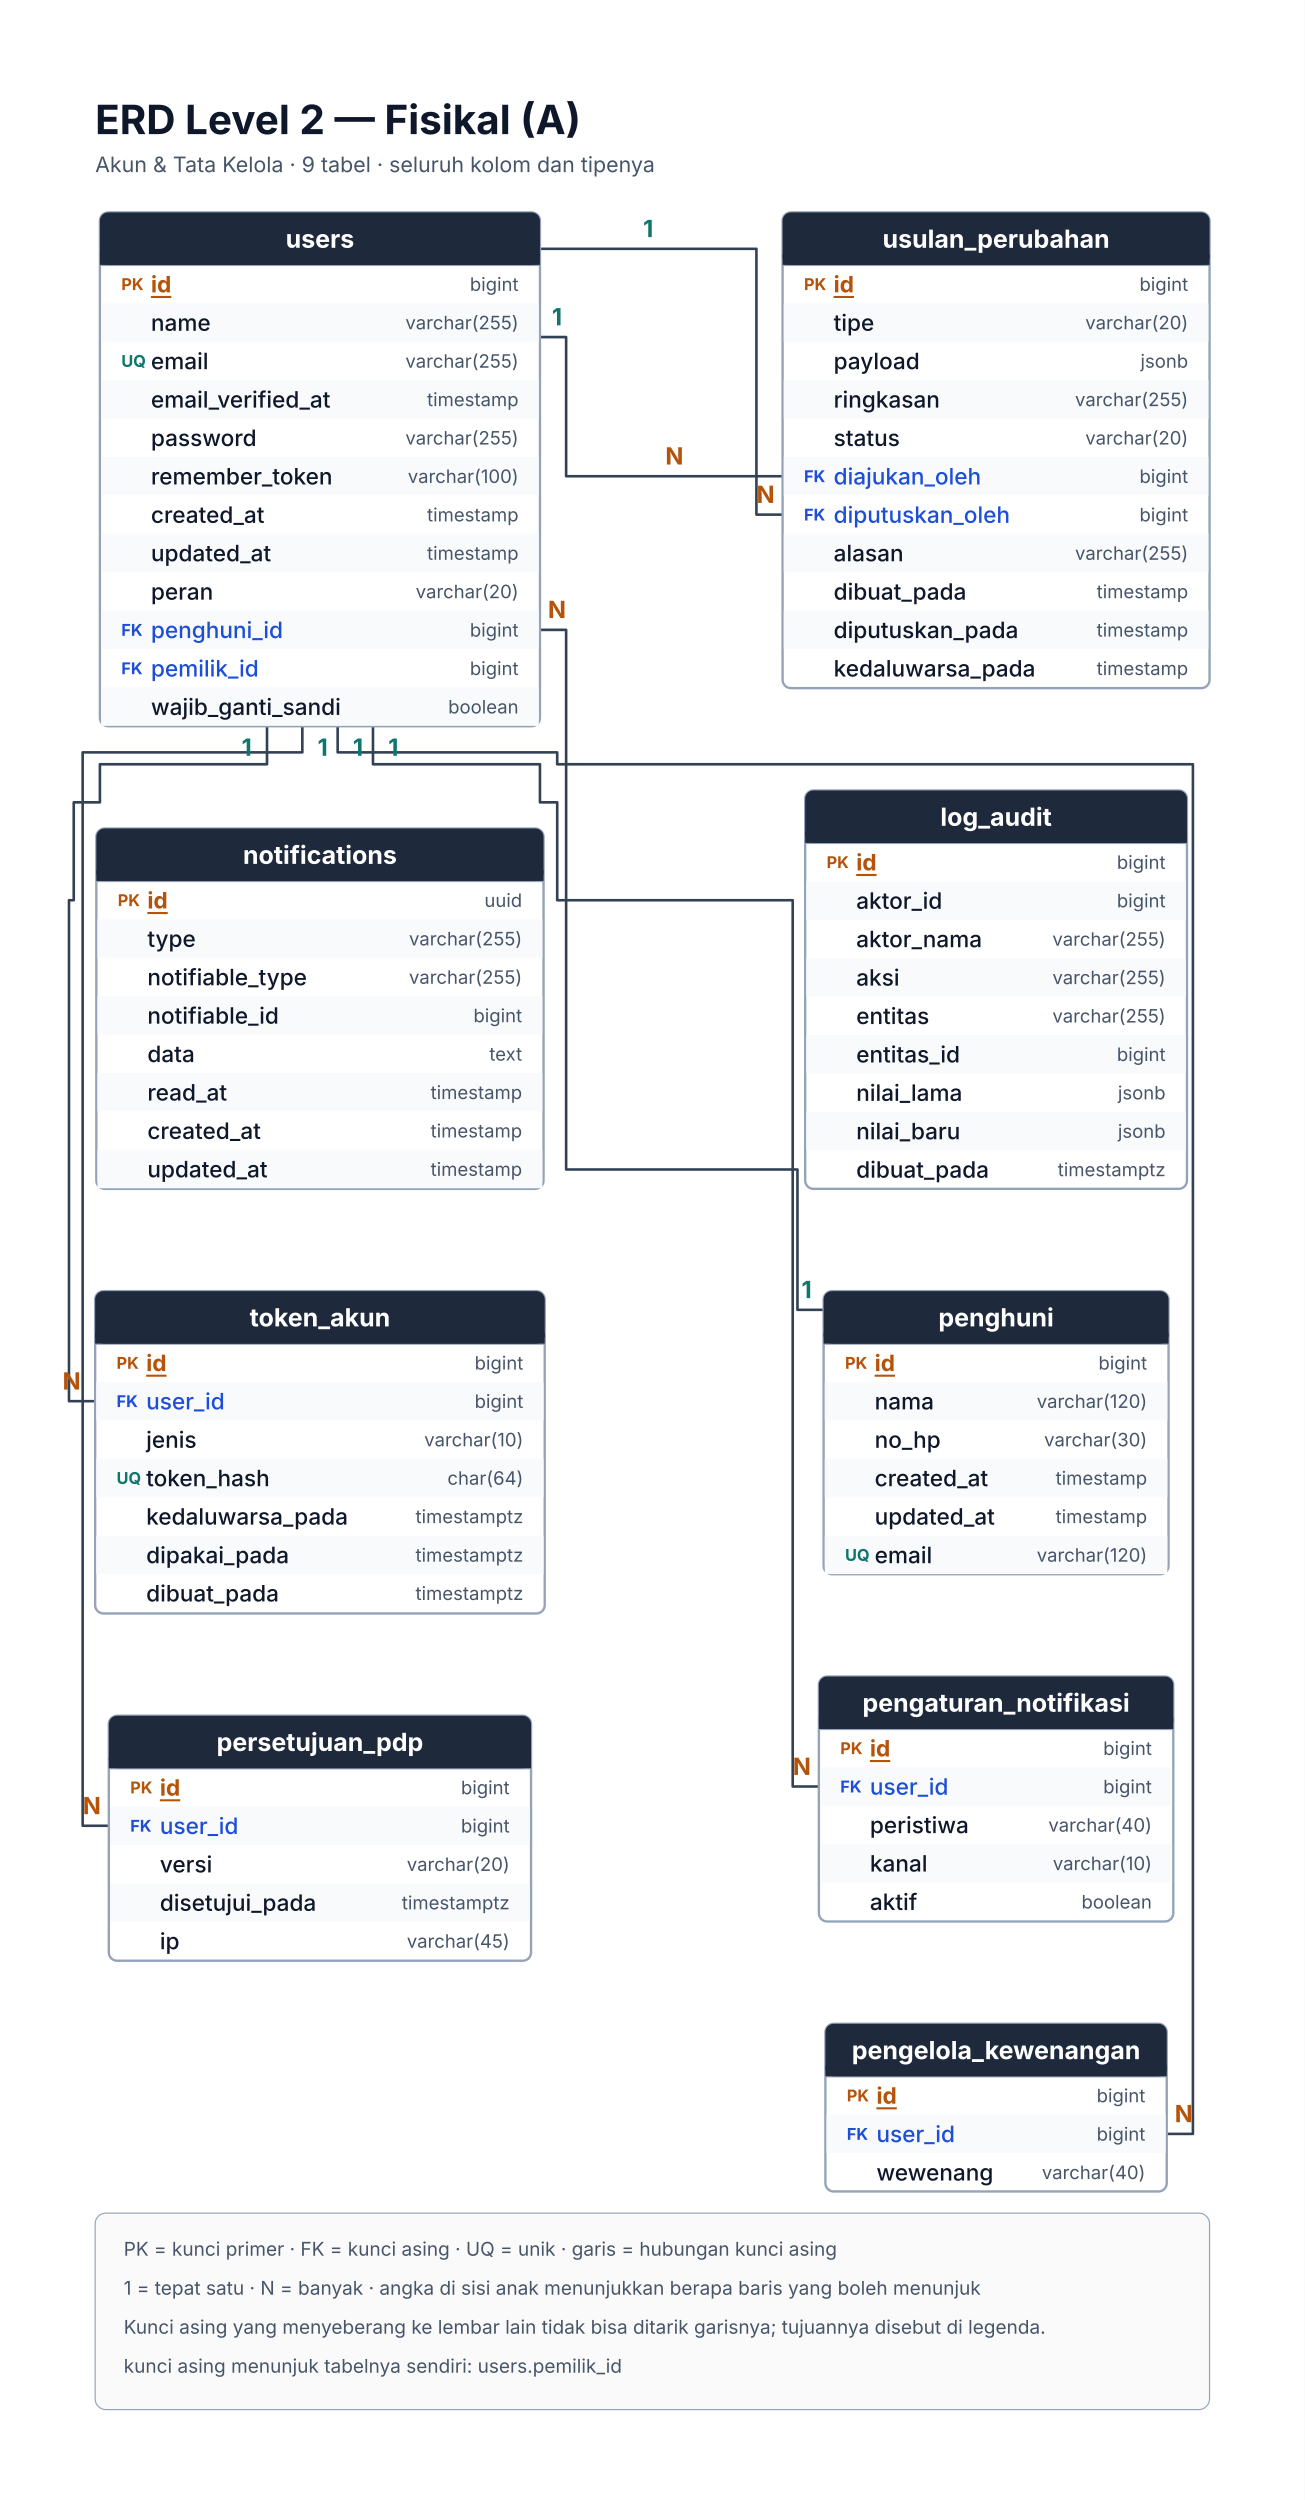
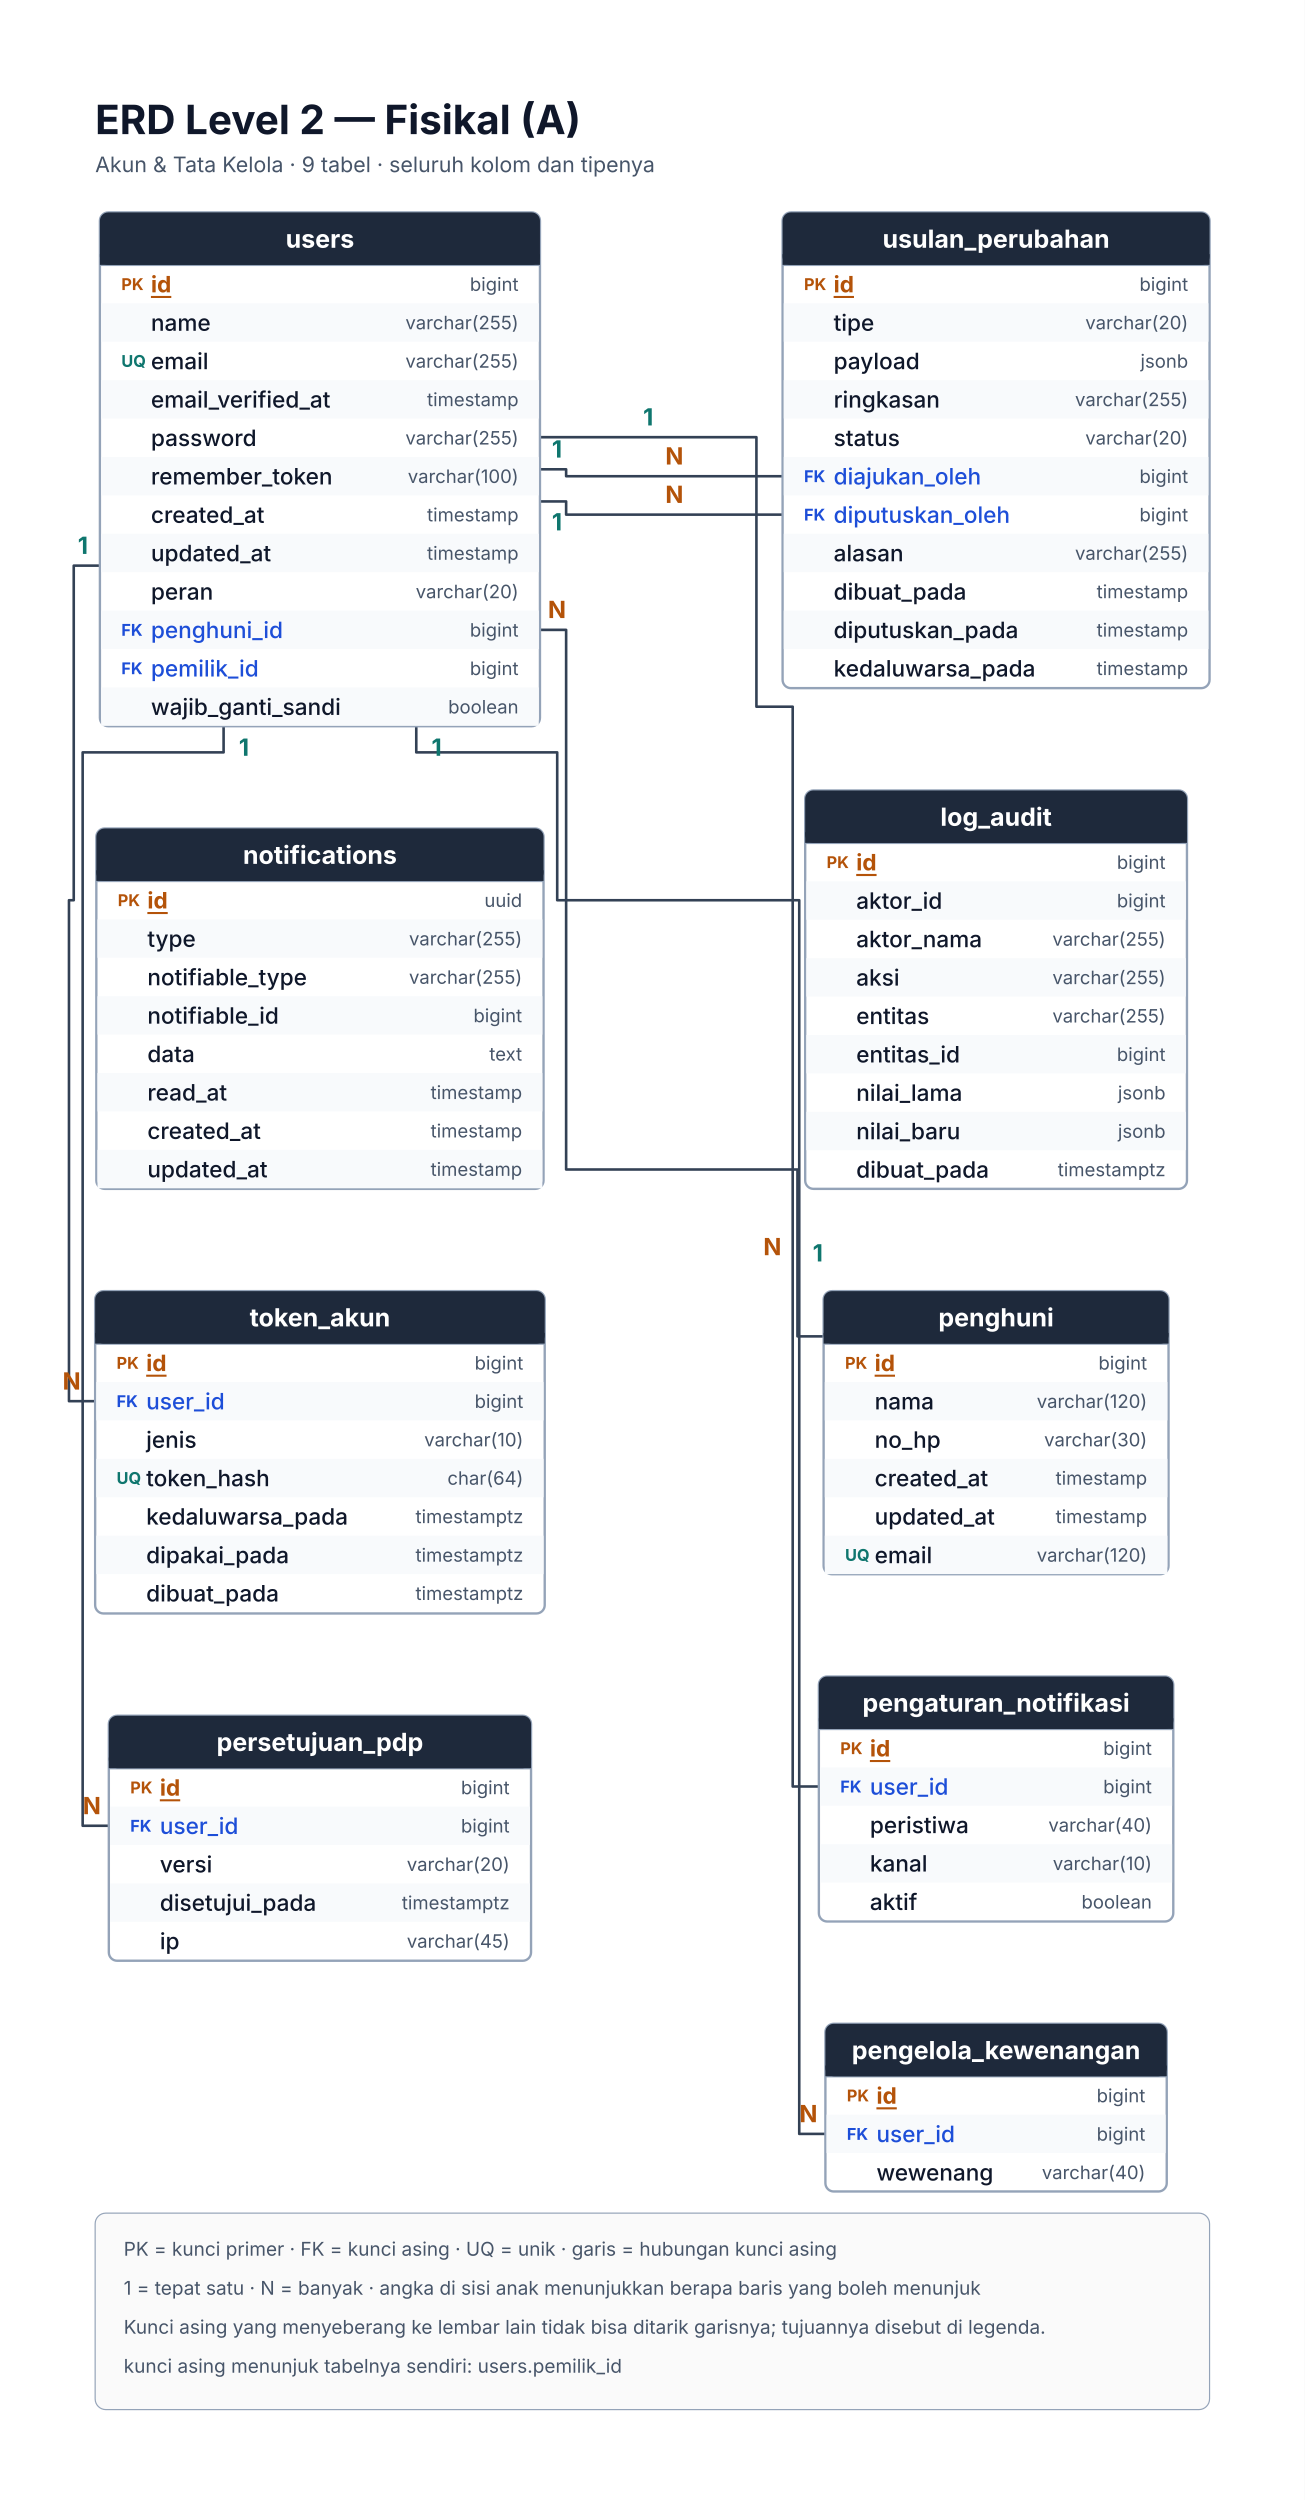
<svg xmlns="http://www.w3.org/2000/svg" width="1097" height="2102" viewBox="0 0 1097 2102" font-family="'Segoe UI', 'Inter', 'Helvetica Neue', Arial, sans-serif">
  <rect width="1097" height="2102" fill="#ffffff" />
  <text x="80" y="100.4" text-anchor="start" dominant-baseline="central" font-size="34" font-weight="700" fill="#0f172a">ERD Level 2 — Fisikal (A)</text>
  <text x="80" y="138.2" text-anchor="start" dominant-baseline="central" font-size="18" font-weight="400" fill="#475569">Akun &amp; Tata Kelola · 9 tabel · seluruh kolom dan tipenya</text>
-   <path d="M 454 529.6 L 476 529.6 L 476 983.3 L 670.5 983.3 L 670.5 1101.3 L 692.5 1101.3" fill="none" stroke="#334155" stroke-width="2.2" stroke-linejoin="round" stroke-linecap="round" />
-   <path d="M 981 1794.2 L 1003 1794.2 L 1003 642.6 L 468.5 642.6 L 468.5 632.6 L 313.6 632.6 L 313.6 610.6" fill="none" stroke="#334155" stroke-width="2.2" stroke-linejoin="round" stroke-linecap="round" />
-   <path d="M 688.5 1502.1 L 666.5 1502.1 L 666.5 756.9 L 468.5 756.9 L 468.5 674.6 L 454 674.6 L 454 642.6 L 313.6 642.6 L 313.6 632.6 L 283.9 632.6 L 283.9 610.6" fill="none" stroke="#334155" stroke-width="2.2" stroke-linejoin="round" stroke-linecap="round" />
-   <path d="M 91.5 1535.1 L 69.5 1535.1 L 69.5 632.6 L 224.5 632.6 L 224.5 610.6" fill="none" stroke="#334155" stroke-width="2.2" stroke-linejoin="round" stroke-linecap="round" />
-   <path d="M 80 1178.1 L 58 1178.1 L 58 756.9 L 62 756.9 L 62 674.6 L 84 674.6 L 84 642.6 L 224.5 642.6 L 224.5 632.6 L 254.2 632.6 L 254.2 610.6" fill="none" stroke="#334155" stroke-width="2.2" stroke-linejoin="round" stroke-linecap="round" />
-   <path d="M 658 400.4 L 476 400.4 L 476 283.4 L 454 283.4" fill="none" stroke="#334155" stroke-width="2.2" stroke-linejoin="round" stroke-linecap="round" />
-   <path d="M 658 432.7 L 636 432.7 L 636 209.2 L 454 209.2" fill="none" stroke="#334155" stroke-width="2.2" stroke-linejoin="round" stroke-linecap="round" />
+   <path d="M 454 529.6 L 476 529.6 L 476 983.3 L 670.5 983.3 L 670.5 1123.6 L 692.5 1123.6" fill="none" stroke="#334155" stroke-width="2.2" stroke-linejoin="round" stroke-linecap="round" />
+   <path d="M 694 1794.2 L 672 1794.2 L 672 756.9 L 468.5 756.9 L 468.5 632.6 L 350 632.6 L 350 610.6" fill="none" stroke="#334155" stroke-width="2.2" stroke-linejoin="round" stroke-linecap="round" />
+   <path d="M 688.5 1502.1 L 666.5 1502.1 L 666.5 594.2 L 636 594.2 L 636 367.6 L 454 367.6" fill="none" stroke="#334155" stroke-width="2.2" stroke-linejoin="round" stroke-linecap="round" />
+   <path d="M 91.5 1535.1 L 69.5 1535.1 L 69.5 632.6 L 188 632.6 L 188 610.6" fill="none" stroke="#334155" stroke-width="2.2" stroke-linejoin="round" stroke-linecap="round" />
+   <path d="M 80 1178.1 L 58 1178.1 L 58 756.9 L 62 756.9 L 62 475.6 L 84 475.6" fill="none" stroke="#334155" stroke-width="2.2" stroke-linejoin="round" stroke-linecap="round" />
+   <path d="M 658 400.4 L 476 400.4 L 476 394.6 L 454 394.6" fill="none" stroke="#334155" stroke-width="2.2" stroke-linejoin="round" stroke-linecap="round" />
+   <path d="M 658 432.7 L 476 432.7 L 476 421.6 L 454 421.6" fill="none" stroke="#334155" stroke-width="2.2" stroke-linejoin="round" stroke-linecap="round" />
  <rect x="84" y="178.6" width="370" height="432" rx="7" fill="#ffffff" stroke="#94a3b8" stroke-width="2" />
  <path d="M 84 222.7 L 454 222.7" stroke="#94a3b8" stroke-width="2" />
  <rect x="84" y="178.6" width="370" height="44.1" rx="7" fill="#1e293b" />
  <rect x="84" y="213.7" width="370" height="9" fill="#1e293b" />
  <text x="269" y="200.7" text-anchor="middle" dominant-baseline="central" font-size="21" font-weight="700" fill="#ffffff">users</text>
  <text x="102" y="238.9" text-anchor="start" dominant-baseline="central" font-size="13.68" font-weight="700" fill="#b45309">PK</text>
  <text x="126.9" y="238.9" text-anchor="start" dominant-baseline="central" font-size="19" font-weight="700" text-decoration="underline" fill="#b45309">id</text>
  <text x="436" y="238.9" text-anchor="end" dominant-baseline="central" font-size="15.58" font-weight="400" fill="#475569">bigint</text>
  <rect x="85" y="255" width="368" height="32.3" fill="#f8fafc" />
  <text x="126.9" y="271.2" text-anchor="start" dominant-baseline="central" font-size="19" font-weight="500" fill="#0f172a">name</text>
  <text x="436" y="271.2" text-anchor="end" dominant-baseline="central" font-size="15.58" font-weight="400" fill="#475569">varchar(255)</text>
  <text x="102" y="303.5" text-anchor="start" dominant-baseline="central" font-size="13.68" font-weight="700" fill="#0f766e">UQ</text>
  <text x="126.9" y="303.5" text-anchor="start" dominant-baseline="central" font-size="19" font-weight="500" fill="#0f172a">email</text>
  <text x="436" y="303.5" text-anchor="end" dominant-baseline="central" font-size="15.58" font-weight="400" fill="#475569">varchar(255)</text>
  <rect x="85" y="319.6" width="368" height="32.3" fill="#f8fafc" />
  <text x="126.9" y="335.8" text-anchor="start" dominant-baseline="central" font-size="19" font-weight="500" fill="#0f172a">email_verified_at</text>
  <text x="436" y="335.8" text-anchor="end" dominant-baseline="central" font-size="15.58" font-weight="400" fill="#475569">timestamp</text>
  <text x="126.9" y="368.1" text-anchor="start" dominant-baseline="central" font-size="19" font-weight="500" fill="#0f172a">password</text>
  <text x="436" y="368.1" text-anchor="end" dominant-baseline="central" font-size="15.58" font-weight="400" fill="#475569">varchar(255)</text>
  <rect x="85" y="384.2" width="368" height="32.3" fill="#f8fafc" />
  <text x="126.9" y="400.4" text-anchor="start" dominant-baseline="central" font-size="19" font-weight="500" fill="#0f172a">remember_token</text>
  <text x="436" y="400.4" text-anchor="end" dominant-baseline="central" font-size="15.58" font-weight="400" fill="#475569">varchar(100)</text>
  <text x="126.9" y="432.7" text-anchor="start" dominant-baseline="central" font-size="19" font-weight="500" fill="#0f172a">created_at</text>
  <text x="436" y="432.7" text-anchor="end" dominant-baseline="central" font-size="15.58" font-weight="400" fill="#475569">timestamp</text>
  <rect x="85" y="448.8" width="368" height="32.3" fill="#f8fafc" />
  <text x="126.9" y="465" text-anchor="start" dominant-baseline="central" font-size="19" font-weight="500" fill="#0f172a">updated_at</text>
  <text x="436" y="465" text-anchor="end" dominant-baseline="central" font-size="15.58" font-weight="400" fill="#475569">timestamp</text>
  <text x="126.9" y="497.3" text-anchor="start" dominant-baseline="central" font-size="19" font-weight="500" fill="#0f172a">peran</text>
  <text x="436" y="497.3" text-anchor="end" dominant-baseline="central" font-size="15.58" font-weight="400" fill="#475569">varchar(20)</text>
  <rect x="85" y="513.4" width="368" height="32.3" fill="#f8fafc" />
  <text x="102" y="529.6" text-anchor="start" dominant-baseline="central" font-size="13.68" font-weight="700" fill="#1d4ed8">FK</text>
  <text x="126.9" y="529.6" text-anchor="start" dominant-baseline="central" font-size="19" font-weight="500" fill="#1d4ed8">penghuni_id</text>
  <text x="436" y="529.6" text-anchor="end" dominant-baseline="central" font-size="15.58" font-weight="400" fill="#475569">bigint</text>
  <text x="102" y="561.9" text-anchor="start" dominant-baseline="central" font-size="13.68" font-weight="700" fill="#1d4ed8">FK</text>
  <text x="126.9" y="561.9" text-anchor="start" dominant-baseline="central" font-size="19" font-weight="500" fill="#1d4ed8">pemilik_id</text>
  <text x="436" y="561.9" text-anchor="end" dominant-baseline="central" font-size="15.58" font-weight="400" fill="#475569">bigint</text>
  <rect x="85" y="578" width="368" height="32.3" fill="#f8fafc" />
  <text x="126.9" y="594.2" text-anchor="start" dominant-baseline="central" font-size="19" font-weight="500" fill="#0f172a">wajib_ganti_sandi</text>
  <text x="436" y="594.2" text-anchor="end" dominant-baseline="central" font-size="15.58" font-weight="400" fill="#475569">boolean</text>
  <rect x="692.5" y="1085.6" width="290" height="238" rx="7" fill="#ffffff" stroke="#94a3b8" stroke-width="2" />
  <path d="M 692.5 1129.7 L 982.5 1129.7" stroke="#94a3b8" stroke-width="2" />
  <rect x="692.5" y="1085.6" width="290" height="44.1" rx="7" fill="#1e293b" />
  <rect x="692.5" y="1120.7" width="290" height="9" fill="#1e293b" />
  <text x="837.5" y="1107.6" text-anchor="middle" dominant-baseline="central" font-size="21" font-weight="700" fill="#ffffff">penghuni</text>
  <text x="710.5" y="1145.9" text-anchor="start" dominant-baseline="central" font-size="13.68" font-weight="700" fill="#b45309">PK</text>
  <text x="735.4" y="1145.9" text-anchor="start" dominant-baseline="central" font-size="19" font-weight="700" text-decoration="underline" fill="#b45309">id</text>
  <text x="964.5" y="1145.9" text-anchor="end" dominant-baseline="central" font-size="15.58" font-weight="400" fill="#475569">bigint</text>
  <rect x="693.5" y="1162" width="288" height="32.3" fill="#f8fafc" />
  <text x="735.4" y="1178.1" text-anchor="start" dominant-baseline="central" font-size="19" font-weight="500" fill="#0f172a">nama</text>
  <text x="964.5" y="1178.1" text-anchor="end" dominant-baseline="central" font-size="15.58" font-weight="400" fill="#475569">varchar(120)</text>
  <text x="735.4" y="1210.4" text-anchor="start" dominant-baseline="central" font-size="19" font-weight="500" fill="#0f172a">no_hp</text>
  <text x="964.5" y="1210.4" text-anchor="end" dominant-baseline="central" font-size="15.58" font-weight="400" fill="#475569">varchar(30)</text>
  <rect x="693.5" y="1226.6" width="288" height="32.3" fill="#f8fafc" />
  <text x="735.4" y="1242.7" text-anchor="start" dominant-baseline="central" font-size="19" font-weight="500" fill="#0f172a">created_at</text>
  <text x="964.5" y="1242.7" text-anchor="end" dominant-baseline="central" font-size="15.58" font-weight="400" fill="#475569">timestamp</text>
  <text x="735.4" y="1275" text-anchor="start" dominant-baseline="central" font-size="19" font-weight="500" fill="#0f172a">updated_at</text>
  <text x="964.5" y="1275" text-anchor="end" dominant-baseline="central" font-size="15.58" font-weight="400" fill="#475569">timestamp</text>
  <rect x="693.5" y="1291.2" width="288" height="32.3" fill="#f8fafc" />
  <text x="710.5" y="1307.4" text-anchor="start" dominant-baseline="central" font-size="13.68" font-weight="700" fill="#0f766e">UQ</text>
  <text x="735.4" y="1307.4" text-anchor="start" dominant-baseline="central" font-size="19" font-weight="500" fill="#0f172a">email</text>
  <text x="964.5" y="1307.4" text-anchor="end" dominant-baseline="central" font-size="15.58" font-weight="400" fill="#475569">varchar(120)</text>
  <rect x="694" y="1701.6" width="287" height="141" rx="7" fill="#ffffff" stroke="#94a3b8" stroke-width="2" />
  <path d="M 694 1745.7 L 981 1745.7" stroke="#94a3b8" stroke-width="2" />
  <rect x="694" y="1701.6" width="287" height="44.1" rx="7" fill="#1e293b" />
  <rect x="694" y="1736.7" width="287" height="9" fill="#1e293b" />
  <text x="837.5" y="1723.7" text-anchor="middle" dominant-baseline="central" font-size="21" font-weight="700" fill="#ffffff">pengelola_kewenangan</text>
  <text x="712" y="1761.9" text-anchor="start" dominant-baseline="central" font-size="13.68" font-weight="700" fill="#b45309">PK</text>
  <text x="736.9" y="1761.9" text-anchor="start" dominant-baseline="central" font-size="19" font-weight="700" text-decoration="underline" fill="#b45309">id</text>
  <text x="963" y="1761.9" text-anchor="end" dominant-baseline="central" font-size="15.58" font-weight="400" fill="#475569">bigint</text>
  <rect x="695" y="1778" width="285" height="32.3" fill="#f8fafc" />
  <text x="712" y="1794.2" text-anchor="start" dominant-baseline="central" font-size="13.68" font-weight="700" fill="#1d4ed8">FK</text>
  <text x="736.9" y="1794.2" text-anchor="start" dominant-baseline="central" font-size="19" font-weight="500" fill="#1d4ed8">user_id</text>
  <text x="963" y="1794.2" text-anchor="end" dominant-baseline="central" font-size="15.58" font-weight="400" fill="#475569">bigint</text>
  <text x="736.9" y="1826.5" text-anchor="start" dominant-baseline="central" font-size="19" font-weight="500" fill="#0f172a">wewenang</text>
  <text x="963" y="1826.5" text-anchor="end" dominant-baseline="central" font-size="15.58" font-weight="400" fill="#475569">varchar(40)</text>
  <rect x="688.5" y="1409.6" width="298" height="206" rx="7" fill="#ffffff" stroke="#94a3b8" stroke-width="2" />
  <path d="M 688.5 1453.7 L 986.5 1453.7" stroke="#94a3b8" stroke-width="2" />
  <rect x="688.5" y="1409.6" width="298" height="44.1" rx="7" fill="#1e293b" />
  <rect x="688.5" y="1444.7" width="298" height="9" fill="#1e293b" />
  <text x="837.5" y="1431.6" text-anchor="middle" dominant-baseline="central" font-size="21" font-weight="700" fill="#ffffff">pengaturan_notifikasi</text>
  <text x="706.5" y="1469.9" text-anchor="start" dominant-baseline="central" font-size="13.68" font-weight="700" fill="#b45309">PK</text>
  <text x="731.4" y="1469.9" text-anchor="start" dominant-baseline="central" font-size="19" font-weight="700" text-decoration="underline" fill="#b45309">id</text>
  <text x="968.5" y="1469.9" text-anchor="end" dominant-baseline="central" font-size="15.58" font-weight="400" fill="#475569">bigint</text>
  <rect x="689.5" y="1486" width="296" height="32.3" fill="#f8fafc" />
  <text x="706.5" y="1502.1" text-anchor="start" dominant-baseline="central" font-size="13.68" font-weight="700" fill="#1d4ed8">FK</text>
  <text x="731.4" y="1502.1" text-anchor="start" dominant-baseline="central" font-size="19" font-weight="500" fill="#1d4ed8">user_id</text>
  <text x="968.5" y="1502.1" text-anchor="end" dominant-baseline="central" font-size="15.58" font-weight="400" fill="#475569">bigint</text>
  <text x="731.4" y="1534.4" text-anchor="start" dominant-baseline="central" font-size="19" font-weight="500" fill="#0f172a">peristiwa</text>
  <text x="968.5" y="1534.4" text-anchor="end" dominant-baseline="central" font-size="15.58" font-weight="400" fill="#475569">varchar(40)</text>
  <rect x="689.5" y="1550.6" width="296" height="32.3" fill="#f8fafc" />
  <text x="731.4" y="1566.7" text-anchor="start" dominant-baseline="central" font-size="19" font-weight="500" fill="#0f172a">kanal</text>
  <text x="968.5" y="1566.7" text-anchor="end" dominant-baseline="central" font-size="15.58" font-weight="400" fill="#475569">varchar(10)</text>
  <text x="731.4" y="1599" text-anchor="start" dominant-baseline="central" font-size="19" font-weight="500" fill="#0f172a">aktif</text>
  <text x="968.5" y="1599" text-anchor="end" dominant-baseline="central" font-size="15.58" font-weight="400" fill="#475569">boolean</text>
  <rect x="91.5" y="1442.6" width="355" height="206" rx="7" fill="#ffffff" stroke="#94a3b8" stroke-width="2" />
  <path d="M 91.5 1486.7 L 446.5 1486.7" stroke="#94a3b8" stroke-width="2" />
  <rect x="91.5" y="1442.6" width="355" height="44.1" rx="7" fill="#1e293b" />
  <rect x="91.5" y="1477.7" width="355" height="9" fill="#1e293b" />
  <text x="269" y="1464.6" text-anchor="middle" dominant-baseline="central" font-size="21" font-weight="700" fill="#ffffff">persetujuan_pdp</text>
  <text x="109.5" y="1502.9" text-anchor="start" dominant-baseline="central" font-size="13.68" font-weight="700" fill="#b45309">PK</text>
  <text x="134.4" y="1502.9" text-anchor="start" dominant-baseline="central" font-size="19" font-weight="700" text-decoration="underline" fill="#b45309">id</text>
  <text x="428.5" y="1502.9" text-anchor="end" dominant-baseline="central" font-size="15.58" font-weight="400" fill="#475569">bigint</text>
  <rect x="92.5" y="1519" width="353" height="32.3" fill="#f8fafc" />
  <text x="109.5" y="1535.1" text-anchor="start" dominant-baseline="central" font-size="13.68" font-weight="700" fill="#1d4ed8">FK</text>
  <text x="134.4" y="1535.1" text-anchor="start" dominant-baseline="central" font-size="19" font-weight="500" fill="#1d4ed8">user_id</text>
  <text x="428.5" y="1535.1" text-anchor="end" dominant-baseline="central" font-size="15.58" font-weight="400" fill="#475569">bigint</text>
  <text x="134.4" y="1567.4" text-anchor="start" dominant-baseline="central" font-size="19" font-weight="500" fill="#0f172a">versi</text>
  <text x="428.5" y="1567.4" text-anchor="end" dominant-baseline="central" font-size="15.58" font-weight="400" fill="#475569">varchar(20)</text>
  <rect x="92.5" y="1583.6" width="353" height="32.3" fill="#f8fafc" />
  <text x="134.4" y="1599.7" text-anchor="start" dominant-baseline="central" font-size="19" font-weight="500" fill="#0f172a">disetujui_pada</text>
  <text x="428.5" y="1599.7" text-anchor="end" dominant-baseline="central" font-size="15.58" font-weight="400" fill="#475569">timestamptz</text>
  <text x="134.4" y="1632" text-anchor="start" dominant-baseline="central" font-size="19" font-weight="500" fill="#0f172a">ip</text>
  <text x="428.5" y="1632" text-anchor="end" dominant-baseline="central" font-size="15.58" font-weight="400" fill="#475569">varchar(45)</text>
  <rect x="80" y="1085.6" width="378" height="271" rx="7" fill="#ffffff" stroke="#94a3b8" stroke-width="2" />
  <path d="M 80 1129.7 L 458 1129.7" stroke="#94a3b8" stroke-width="2" />
  <rect x="80" y="1085.6" width="378" height="44.1" rx="7" fill="#1e293b" />
  <rect x="80" y="1120.7" width="378" height="9" fill="#1e293b" />
  <text x="269" y="1107.6" text-anchor="middle" dominant-baseline="central" font-size="21" font-weight="700" fill="#ffffff">token_akun</text>
  <text x="98" y="1145.9" text-anchor="start" dominant-baseline="central" font-size="13.68" font-weight="700" fill="#b45309">PK</text>
  <text x="122.9" y="1145.9" text-anchor="start" dominant-baseline="central" font-size="19" font-weight="700" text-decoration="underline" fill="#b45309">id</text>
  <text x="440" y="1145.9" text-anchor="end" dominant-baseline="central" font-size="15.58" font-weight="400" fill="#475569">bigint</text>
  <rect x="81" y="1162" width="376" height="32.3" fill="#f8fafc" />
  <text x="98" y="1178.1" text-anchor="start" dominant-baseline="central" font-size="13.68" font-weight="700" fill="#1d4ed8">FK</text>
  <text x="122.9" y="1178.1" text-anchor="start" dominant-baseline="central" font-size="19" font-weight="500" fill="#1d4ed8">user_id</text>
  <text x="440" y="1178.1" text-anchor="end" dominant-baseline="central" font-size="15.58" font-weight="400" fill="#475569">bigint</text>
  <text x="122.9" y="1210.4" text-anchor="start" dominant-baseline="central" font-size="19" font-weight="500" fill="#0f172a">jenis</text>
  <text x="440" y="1210.4" text-anchor="end" dominant-baseline="central" font-size="15.58" font-weight="400" fill="#475569">varchar(10)</text>
  <rect x="81" y="1226.6" width="376" height="32.3" fill="#f8fafc" />
  <text x="98" y="1242.7" text-anchor="start" dominant-baseline="central" font-size="13.68" font-weight="700" fill="#0f766e">UQ</text>
  <text x="122.9" y="1242.7" text-anchor="start" dominant-baseline="central" font-size="19" font-weight="500" fill="#0f172a">token_hash</text>
  <text x="440" y="1242.7" text-anchor="end" dominant-baseline="central" font-size="15.58" font-weight="400" fill="#475569">char(64)</text>
  <text x="122.9" y="1275" text-anchor="start" dominant-baseline="central" font-size="19" font-weight="500" fill="#0f172a">kedaluwarsa_pada</text>
  <text x="440" y="1275" text-anchor="end" dominant-baseline="central" font-size="15.58" font-weight="400" fill="#475569">timestamptz</text>
  <rect x="81" y="1291.2" width="376" height="32.3" fill="#f8fafc" />
  <text x="122.9" y="1307.4" text-anchor="start" dominant-baseline="central" font-size="19" font-weight="500" fill="#0f172a">dipakai_pada</text>
  <text x="440" y="1307.4" text-anchor="end" dominant-baseline="central" font-size="15.58" font-weight="400" fill="#475569">timestamptz</text>
  <text x="122.9" y="1339.6" text-anchor="start" dominant-baseline="central" font-size="19" font-weight="500" fill="#0f172a">dibuat_pada</text>
  <text x="440" y="1339.6" text-anchor="end" dominant-baseline="central" font-size="15.58" font-weight="400" fill="#475569">timestamptz</text>
  <rect x="658" y="178.6" width="359" height="400" rx="7" fill="#ffffff" stroke="#94a3b8" stroke-width="2" />
  <path d="M 658 222.7 L 1017 222.7" stroke="#94a3b8" stroke-width="2" />
  <rect x="658" y="178.6" width="359" height="44.1" rx="7" fill="#1e293b" />
  <rect x="658" y="213.7" width="359" height="9" fill="#1e293b" />
  <text x="837.5" y="200.7" text-anchor="middle" dominant-baseline="central" font-size="21" font-weight="700" fill="#ffffff">usulan_perubahan</text>
  <text x="676" y="238.9" text-anchor="start" dominant-baseline="central" font-size="13.68" font-weight="700" fill="#b45309">PK</text>
  <text x="700.9" y="238.9" text-anchor="start" dominant-baseline="central" font-size="19" font-weight="700" text-decoration="underline" fill="#b45309">id</text>
  <text x="999" y="238.9" text-anchor="end" dominant-baseline="central" font-size="15.58" font-weight="400" fill="#475569">bigint</text>
  <rect x="659" y="255" width="357" height="32.3" fill="#f8fafc" />
  <text x="700.9" y="271.2" text-anchor="start" dominant-baseline="central" font-size="19" font-weight="500" fill="#0f172a">tipe</text>
  <text x="999" y="271.2" text-anchor="end" dominant-baseline="central" font-size="15.58" font-weight="400" fill="#475569">varchar(20)</text>
  <text x="700.9" y="303.5" text-anchor="start" dominant-baseline="central" font-size="19" font-weight="500" fill="#0f172a">payload</text>
  <text x="999" y="303.5" text-anchor="end" dominant-baseline="central" font-size="15.58" font-weight="400" fill="#475569">jsonb</text>
  <rect x="659" y="319.6" width="357" height="32.3" fill="#f8fafc" />
  <text x="700.9" y="335.8" text-anchor="start" dominant-baseline="central" font-size="19" font-weight="500" fill="#0f172a">ringkasan</text>
  <text x="999" y="335.8" text-anchor="end" dominant-baseline="central" font-size="15.58" font-weight="400" fill="#475569">varchar(255)</text>
  <text x="700.9" y="368.1" text-anchor="start" dominant-baseline="central" font-size="19" font-weight="500" fill="#0f172a">status</text>
  <text x="999" y="368.1" text-anchor="end" dominant-baseline="central" font-size="15.58" font-weight="400" fill="#475569">varchar(20)</text>
  <rect x="659" y="384.2" width="357" height="32.3" fill="#f8fafc" />
  <text x="676" y="400.4" text-anchor="start" dominant-baseline="central" font-size="13.68" font-weight="700" fill="#1d4ed8">FK</text>
  <text x="700.9" y="400.4" text-anchor="start" dominant-baseline="central" font-size="19" font-weight="500" fill="#1d4ed8">diajukan_oleh</text>
  <text x="999" y="400.4" text-anchor="end" dominant-baseline="central" font-size="15.58" font-weight="400" fill="#475569">bigint</text>
  <text x="676" y="432.7" text-anchor="start" dominant-baseline="central" font-size="13.68" font-weight="700" fill="#1d4ed8">FK</text>
  <text x="700.9" y="432.7" text-anchor="start" dominant-baseline="central" font-size="19" font-weight="500" fill="#1d4ed8">diputuskan_oleh</text>
  <text x="999" y="432.7" text-anchor="end" dominant-baseline="central" font-size="15.58" font-weight="400" fill="#475569">bigint</text>
  <rect x="659" y="448.8" width="357" height="32.3" fill="#f8fafc" />
  <text x="700.9" y="465" text-anchor="start" dominant-baseline="central" font-size="19" font-weight="500" fill="#0f172a">alasan</text>
  <text x="999" y="465" text-anchor="end" dominant-baseline="central" font-size="15.58" font-weight="400" fill="#475569">varchar(255)</text>
  <text x="700.9" y="497.3" text-anchor="start" dominant-baseline="central" font-size="19" font-weight="500" fill="#0f172a">dibuat_pada</text>
  <text x="999" y="497.3" text-anchor="end" dominant-baseline="central" font-size="15.58" font-weight="400" fill="#475569">timestamp</text>
  <rect x="659" y="513.4" width="357" height="32.3" fill="#f8fafc" />
  <text x="700.9" y="529.6" text-anchor="start" dominant-baseline="central" font-size="19" font-weight="500" fill="#0f172a">diputuskan_pada</text>
  <text x="999" y="529.6" text-anchor="end" dominant-baseline="central" font-size="15.58" font-weight="400" fill="#475569">timestamp</text>
  <text x="700.9" y="561.9" text-anchor="start" dominant-baseline="central" font-size="19" font-weight="500" fill="#0f172a">kedaluwarsa_pada</text>
  <text x="999" y="561.9" text-anchor="end" dominant-baseline="central" font-size="15.58" font-weight="400" fill="#475569">timestamp</text>
  <rect x="677" y="664.6" width="321" height="335" rx="7" fill="#ffffff" stroke="#94a3b8" stroke-width="2" />
  <path d="M 677 708.7 L 998 708.7" stroke="#94a3b8" stroke-width="2" />
  <rect x="677" y="664.6" width="321" height="44.1" rx="7" fill="#1e293b" />
  <rect x="677" y="699.7" width="321" height="9" fill="#1e293b" />
  <text x="837.5" y="686.7" text-anchor="middle" dominant-baseline="central" font-size="21" font-weight="700" fill="#ffffff">log_audit</text>
  <text x="695" y="724.9" text-anchor="start" dominant-baseline="central" font-size="13.68" font-weight="700" fill="#b45309">PK</text>
  <text x="719.9" y="724.9" text-anchor="start" dominant-baseline="central" font-size="19" font-weight="700" text-decoration="underline" fill="#b45309">id</text>
  <text x="980" y="724.9" text-anchor="end" dominant-baseline="central" font-size="15.58" font-weight="400" fill="#475569">bigint</text>
  <rect x="678" y="741" width="319" height="32.3" fill="#f8fafc" />
  <text x="719.9" y="757.2" text-anchor="start" dominant-baseline="central" font-size="19" font-weight="500" fill="#0f172a">aktor_id</text>
  <text x="980" y="757.2" text-anchor="end" dominant-baseline="central" font-size="15.58" font-weight="400" fill="#475569">bigint</text>
  <text x="719.9" y="789.5" text-anchor="start" dominant-baseline="central" font-size="19" font-weight="500" fill="#0f172a">aktor_nama</text>
  <text x="980" y="789.5" text-anchor="end" dominant-baseline="central" font-size="15.58" font-weight="400" fill="#475569">varchar(255)</text>
  <rect x="678" y="805.6" width="319" height="32.3" fill="#f8fafc" />
  <text x="719.9" y="821.8" text-anchor="start" dominant-baseline="central" font-size="19" font-weight="500" fill="#0f172a">aksi</text>
  <text x="980" y="821.8" text-anchor="end" dominant-baseline="central" font-size="15.58" font-weight="400" fill="#475569">varchar(255)</text>
  <text x="719.9" y="854.1" text-anchor="start" dominant-baseline="central" font-size="19" font-weight="500" fill="#0f172a">entitas</text>
  <text x="980" y="854.1" text-anchor="end" dominant-baseline="central" font-size="15.58" font-weight="400" fill="#475569">varchar(255)</text>
  <rect x="678" y="870.2" width="319" height="32.3" fill="#f8fafc" />
  <text x="719.9" y="886.4" text-anchor="start" dominant-baseline="central" font-size="19" font-weight="500" fill="#0f172a">entitas_id</text>
  <text x="980" y="886.4" text-anchor="end" dominant-baseline="central" font-size="15.58" font-weight="400" fill="#475569">bigint</text>
  <text x="719.9" y="918.7" text-anchor="start" dominant-baseline="central" font-size="19" font-weight="500" fill="#0f172a">nilai_lama</text>
  <text x="980" y="918.7" text-anchor="end" dominant-baseline="central" font-size="15.58" font-weight="400" fill="#475569">jsonb</text>
  <rect x="678" y="934.8" width="319" height="32.3" fill="#f8fafc" />
  <text x="719.9" y="951" text-anchor="start" dominant-baseline="central" font-size="19" font-weight="500" fill="#0f172a">nilai_baru</text>
  <text x="980" y="951" text-anchor="end" dominant-baseline="central" font-size="15.58" font-weight="400" fill="#475569">jsonb</text>
  <text x="719.9" y="983.3" text-anchor="start" dominant-baseline="central" font-size="19" font-weight="500" fill="#0f172a">dibuat_pada</text>
  <text x="980" y="983.3" text-anchor="end" dominant-baseline="central" font-size="15.58" font-weight="400" fill="#475569">timestamptz</text>
  <rect x="81" y="696.6" width="376" height="303" rx="7" fill="#ffffff" stroke="#94a3b8" stroke-width="2" />
  <path d="M 81 740.7 L 457 740.7" stroke="#94a3b8" stroke-width="2" />
  <rect x="81" y="696.6" width="376" height="44.1" rx="7" fill="#1e293b" />
  <rect x="81" y="731.7" width="376" height="9" fill="#1e293b" />
  <text x="269" y="718.7" text-anchor="middle" dominant-baseline="central" font-size="21" font-weight="700" fill="#ffffff">notifications</text>
  <text x="99" y="756.9" text-anchor="start" dominant-baseline="central" font-size="13.68" font-weight="700" fill="#b45309">PK</text>
  <text x="123.9" y="756.9" text-anchor="start" dominant-baseline="central" font-size="19" font-weight="700" text-decoration="underline" fill="#b45309">id</text>
  <text x="439" y="756.9" text-anchor="end" dominant-baseline="central" font-size="15.58" font-weight="400" fill="#475569">uuid</text>
  <rect x="82" y="773" width="374" height="32.3" fill="#f8fafc" />
  <text x="123.9" y="789.2" text-anchor="start" dominant-baseline="central" font-size="19" font-weight="500" fill="#0f172a">type</text>
  <text x="439" y="789.2" text-anchor="end" dominant-baseline="central" font-size="15.58" font-weight="400" fill="#475569">varchar(255)</text>
  <text x="123.9" y="821.5" text-anchor="start" dominant-baseline="central" font-size="19" font-weight="500" fill="#0f172a">notifiable_type</text>
  <text x="439" y="821.5" text-anchor="end" dominant-baseline="central" font-size="15.58" font-weight="400" fill="#475569">varchar(255)</text>
  <rect x="82" y="837.6" width="374" height="32.3" fill="#f8fafc" />
  <text x="123.9" y="853.8" text-anchor="start" dominant-baseline="central" font-size="19" font-weight="500" fill="#0f172a">notifiable_id</text>
  <text x="439" y="853.8" text-anchor="end" dominant-baseline="central" font-size="15.58" font-weight="400" fill="#475569">bigint</text>
  <text x="123.9" y="886.1" text-anchor="start" dominant-baseline="central" font-size="19" font-weight="500" fill="#0f172a">data</text>
  <text x="439" y="886.1" text-anchor="end" dominant-baseline="central" font-size="15.58" font-weight="400" fill="#475569">text</text>
  <rect x="82" y="902.2" width="374" height="32.3" fill="#f8fafc" />
  <text x="123.9" y="918.4" text-anchor="start" dominant-baseline="central" font-size="19" font-weight="500" fill="#0f172a">read_at</text>
  <text x="439" y="918.4" text-anchor="end" dominant-baseline="central" font-size="15.58" font-weight="400" fill="#475569">timestamp</text>
  <text x="123.9" y="950.7" text-anchor="start" dominant-baseline="central" font-size="19" font-weight="500" fill="#0f172a">created_at</text>
  <text x="439" y="950.7" text-anchor="end" dominant-baseline="central" font-size="15.58" font-weight="400" fill="#475569">timestamp</text>
  <rect x="82" y="966.8" width="374" height="32.3" fill="#f8fafc" />
  <text x="123.9" y="983" text-anchor="start" dominant-baseline="central" font-size="19" font-weight="500" fill="#0f172a">updated_at</text>
  <text x="439" y="983" text-anchor="end" dominant-baseline="central" font-size="15.58" font-weight="400" fill="#475569">timestamp</text>
  <text x="468.3" y="512.4" text-anchor="middle" dominant-baseline="central" font-size="19.95" font-weight="700" fill="#b45309">N</text>
-   <text x="678.2" y="1084.2" text-anchor="middle" dominant-baseline="central" font-size="19.95" font-weight="700" fill="#0f766e">1</text>
-   <text x="995.3" y="1777.1" text-anchor="middle" dominant-baseline="central" font-size="19.95" font-weight="700" fill="#b45309">N</text>
-   <text x="330.7" y="628.2" text-anchor="middle" dominant-baseline="central" font-size="19.95" font-weight="700" fill="#0f766e">1</text>
-   <text x="674.2" y="1485.1" text-anchor="middle" dominant-baseline="central" font-size="19.95" font-weight="700" fill="#b45309">N</text>
-   <text x="301" y="628.2" text-anchor="middle" dominant-baseline="central" font-size="19.95" font-weight="700" fill="#0f766e">1</text>
+   <text x="687.6" y="1053.4" text-anchor="middle" dominant-baseline="central" font-size="19.95" font-weight="700" fill="#0f766e">1</text>
+   <text x="679.7" y="1777.1" text-anchor="middle" dominant-baseline="central" font-size="19.95" font-weight="700" fill="#b45309">N</text>
+   <text x="367.1" y="628.2" text-anchor="middle" dominant-baseline="central" font-size="19.95" font-weight="700" fill="#0f766e">1</text>
+   <text x="649.4" y="1048.1" text-anchor="middle" dominant-baseline="central" font-size="19.95" font-weight="700" fill="#b45309">N</text>
+   <text x="545" y="350.5" text-anchor="middle" dominant-baseline="central" font-size="19.95" font-weight="700" fill="#0f766e">1</text>
  <text x="77.2" y="1518.1" text-anchor="middle" dominant-baseline="central" font-size="19.95" font-weight="700" fill="#b45309">N</text>
-   <text x="207.4" y="628.2" text-anchor="middle" dominant-baseline="central" font-size="19.95" font-weight="700" fill="#0f766e">1</text>
+   <text x="205.1" y="628.2" text-anchor="middle" dominant-baseline="central" font-size="19.95" font-weight="700" fill="#0f766e">1</text>
  <text x="60.2" y="1161.1" text-anchor="middle" dominant-baseline="central" font-size="19.95" font-weight="700" fill="#b45309">N</text>
-   <text x="271.3" y="628.2" text-anchor="middle" dominant-baseline="central" font-size="19.95" font-weight="700" fill="#0f766e">1</text>
+   <text x="69.7" y="458.5" text-anchor="middle" dominant-baseline="central" font-size="19.95" font-weight="700" fill="#0f766e">1</text>
  <text x="567" y="383.3" text-anchor="middle" dominant-baseline="central" font-size="19.95" font-weight="700" fill="#b45309">N</text>
-   <text x="468.3" y="266.3" text-anchor="middle" dominant-baseline="central" font-size="19.95" font-weight="700" fill="#0f766e">1</text>
-   <text x="643.7" y="415.6" text-anchor="middle" dominant-baseline="central" font-size="19.95" font-weight="700" fill="#b45309">N</text>
-   <text x="545" y="192.1" text-anchor="middle" dominant-baseline="central" font-size="19.95" font-weight="700" fill="#0f766e">1</text>
+   <text x="468.3" y="377.5" text-anchor="middle" dominant-baseline="central" font-size="19.95" font-weight="700" fill="#0f766e">1</text>
+   <text x="567" y="415.6" text-anchor="middle" dominant-baseline="central" font-size="19.95" font-weight="700" fill="#b45309">N</text>
+   <text x="468.3" y="438.7" text-anchor="middle" dominant-baseline="central" font-size="19.95" font-weight="700" fill="#0f766e">1</text>
  <rect x="80" y="1860.8" width="937" height="165.2" rx="9" fill="#fafafa" stroke="#94a3b8" stroke-width="1" />
  <text x="104" y="1890.8" text-anchor="start" dominant-baseline="central" font-size="16" font-weight="400" fill="#475569">PK = kunci primer · FK = kunci asing · UQ = unik · garis = hubungan kunci asing</text>
  <text x="104" y="1923.6" text-anchor="start" dominant-baseline="central" font-size="16" font-weight="400" fill="#475569">1 = tepat satu · N = banyak · angka di sisi anak menunjukkan berapa baris yang boleh menunjuk</text>
  <text x="104" y="1956.4" text-anchor="start" dominant-baseline="central" font-size="16" font-weight="400" fill="#475569">Kunci asing yang menyeberang ke lembar lain tidak bisa ditarik garisnya; tujuannya disebut di legenda.</text>
  <text x="104" y="1989.2" text-anchor="start" dominant-baseline="central" font-size="16" font-weight="400" fill="#475569">kunci asing menunjuk tabelnya sendiri: users.pemilik_id</text>
</svg>
